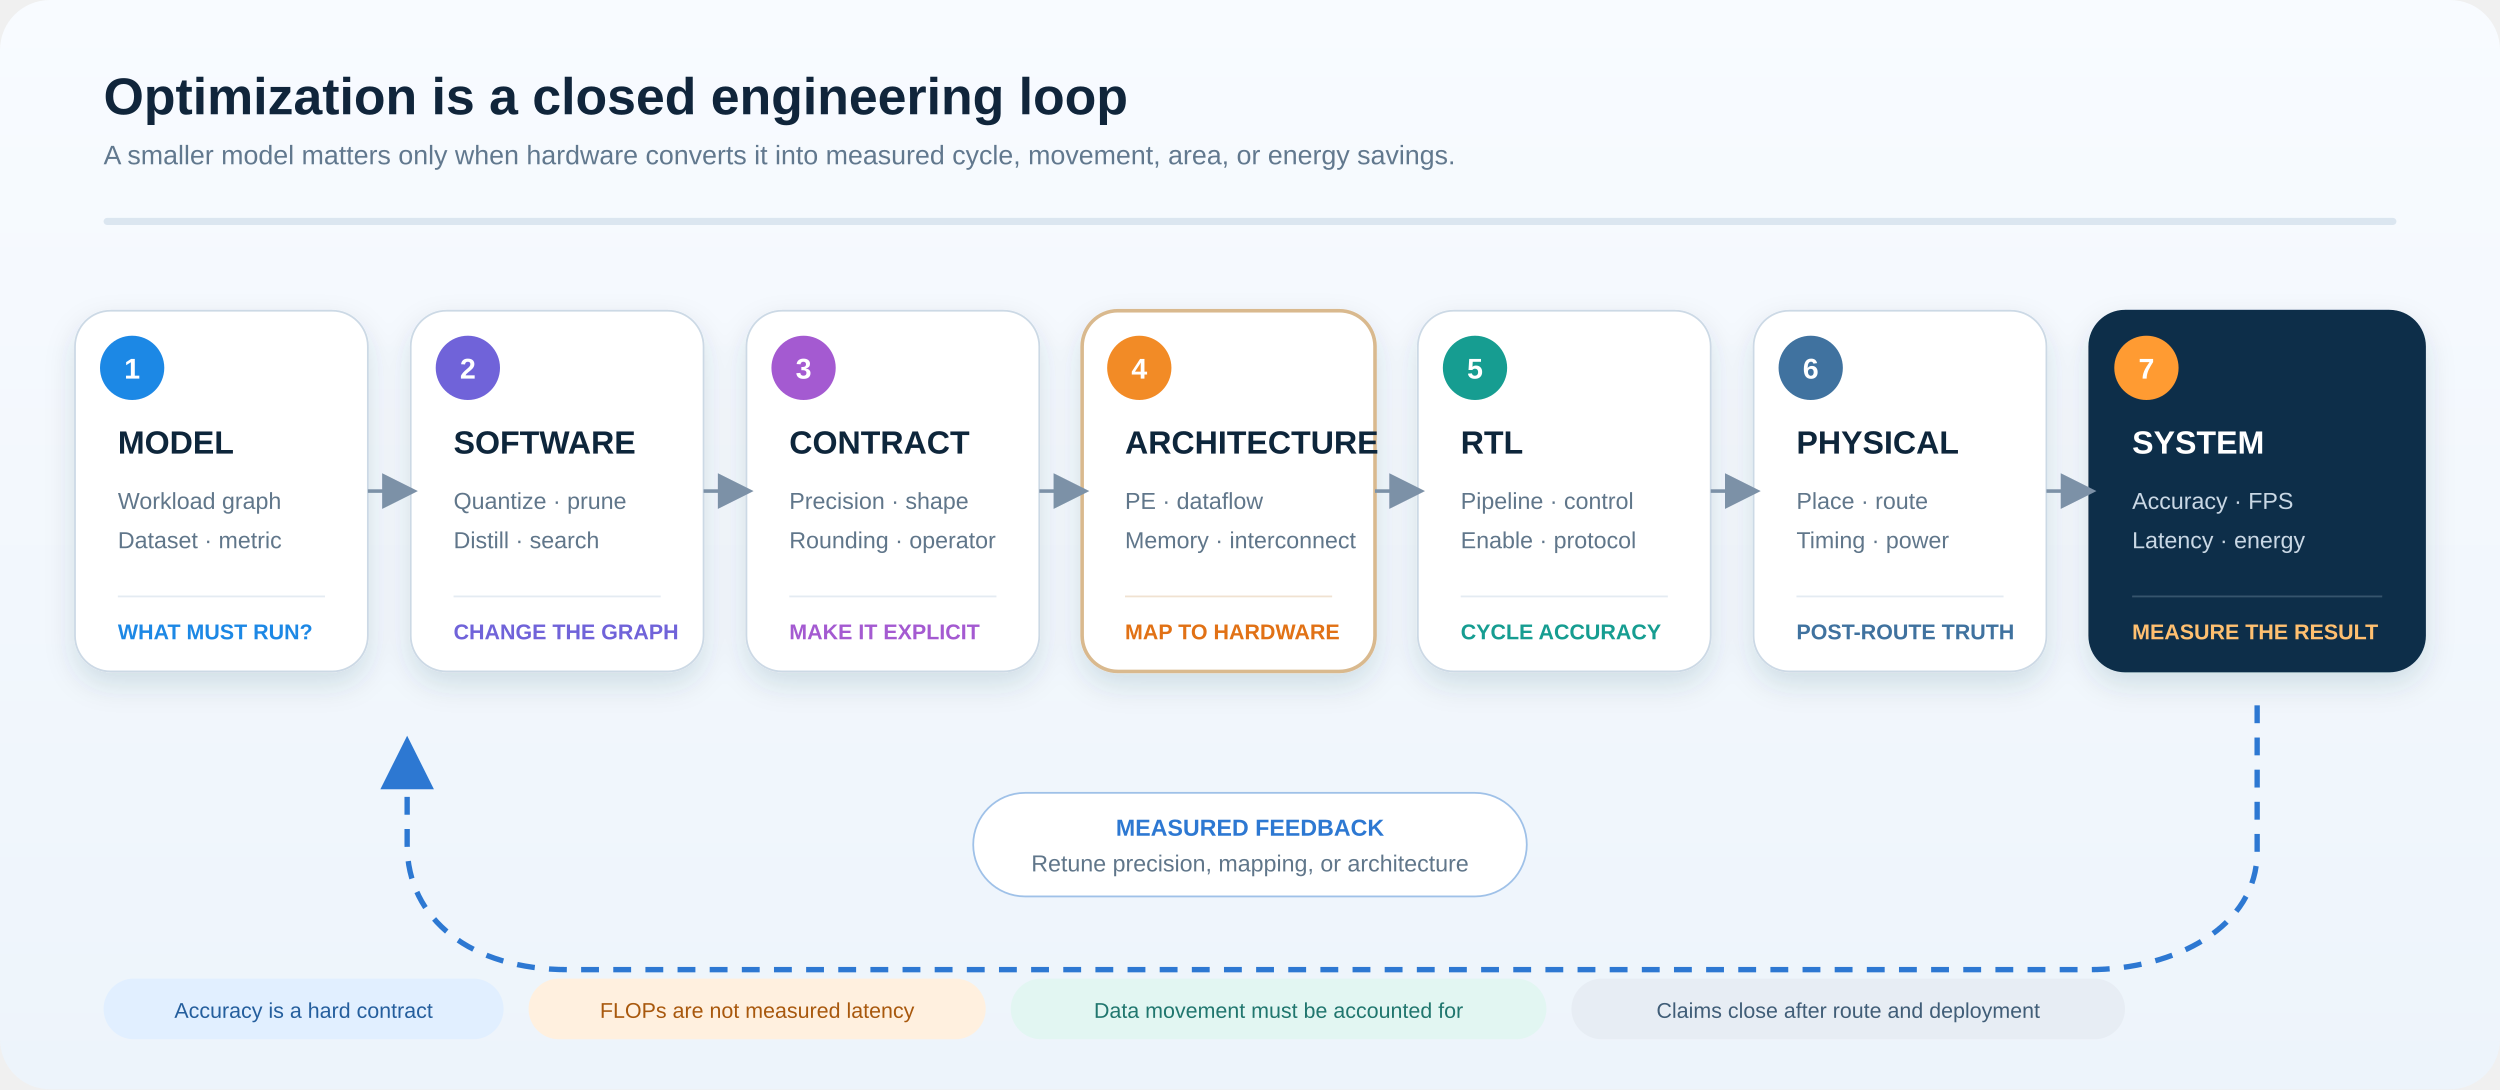
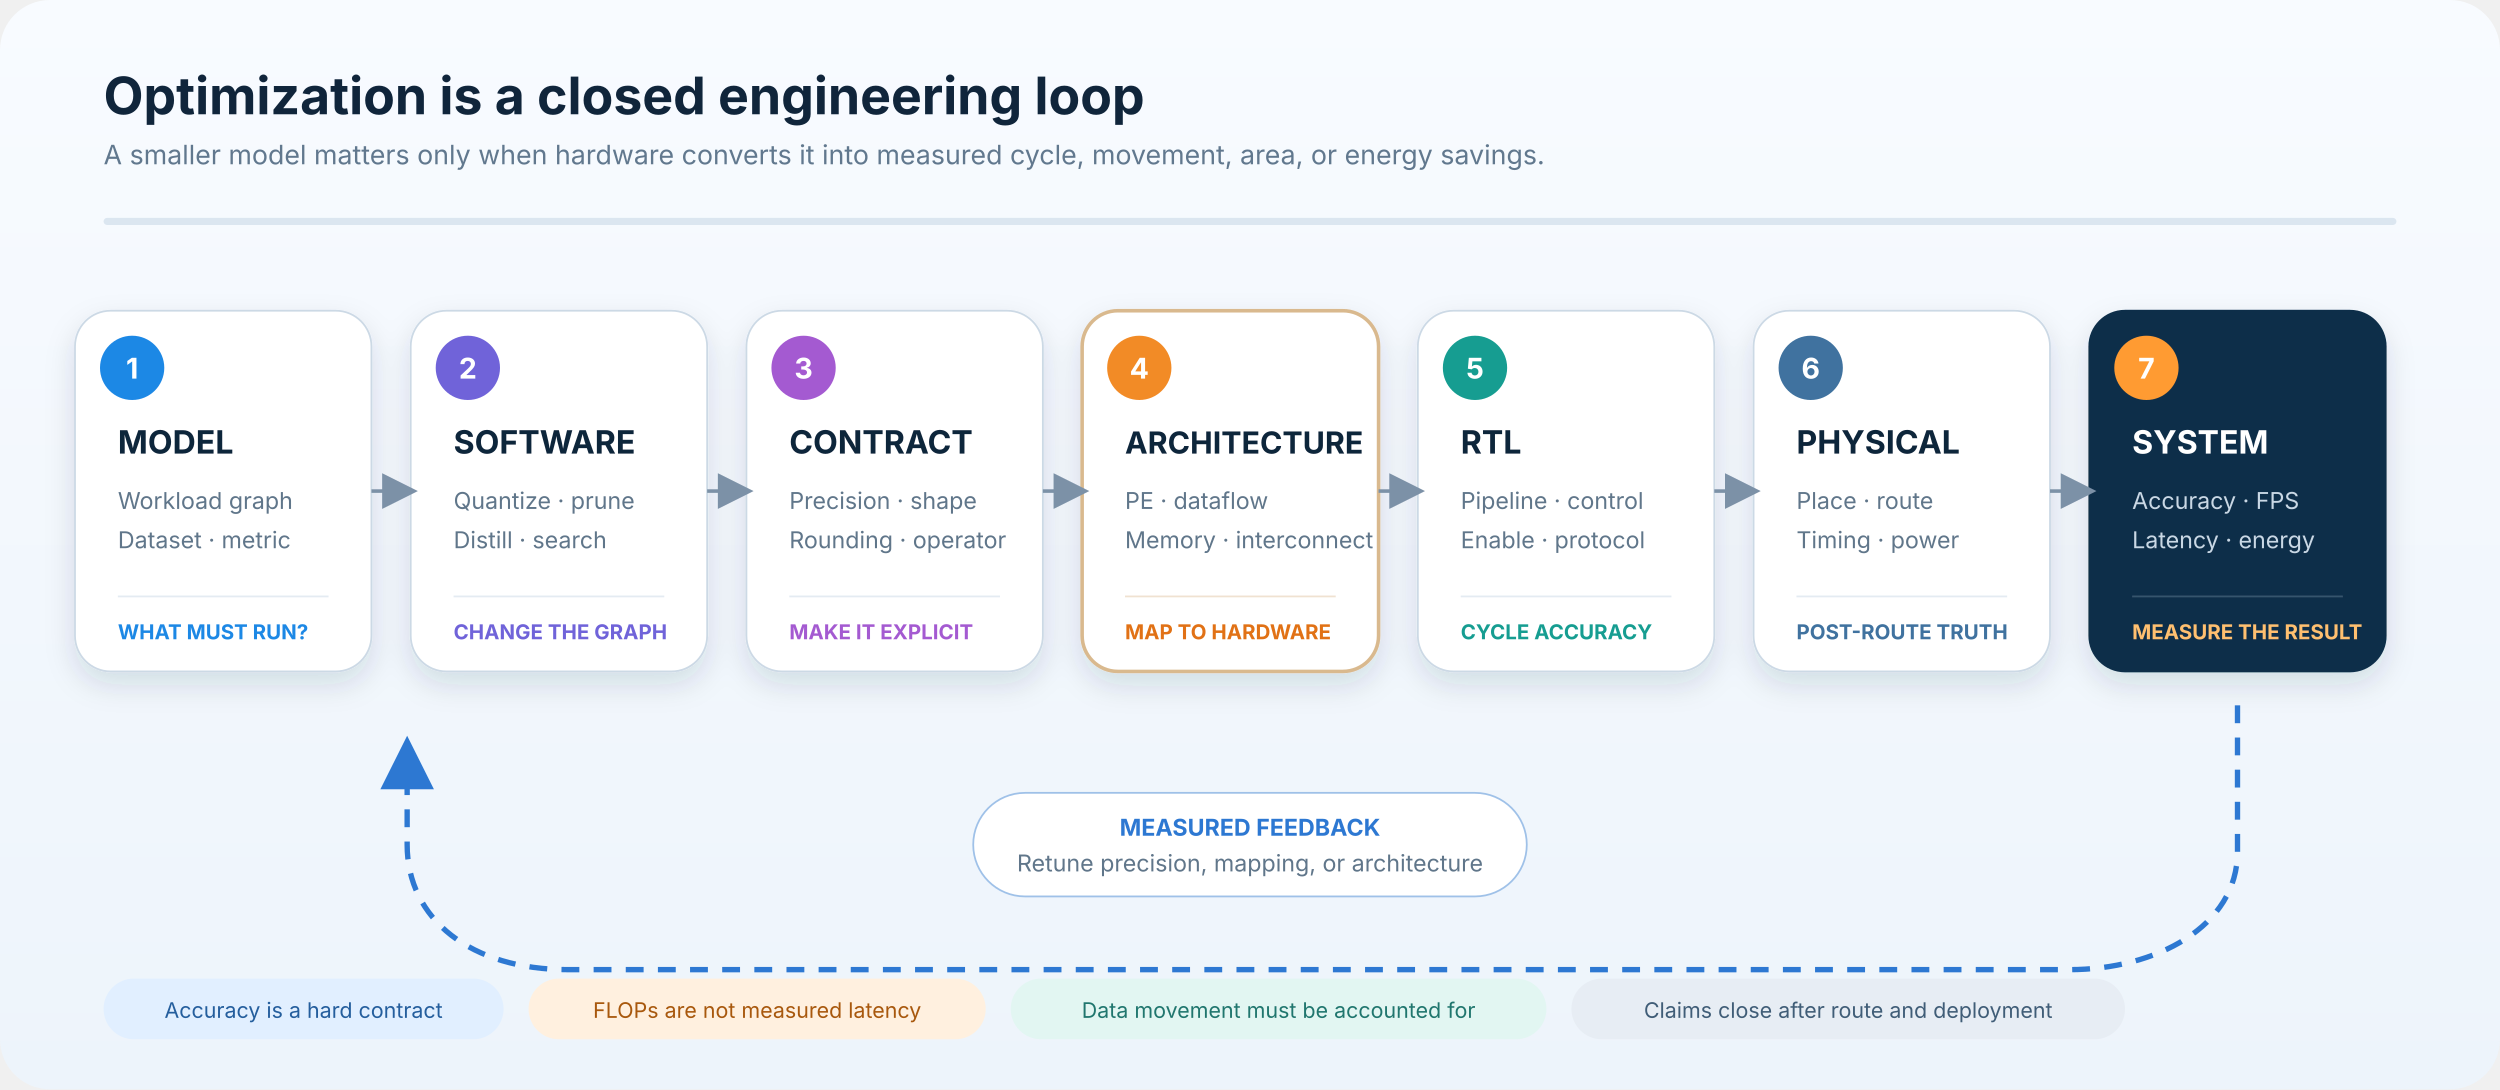
<svg xmlns="http://www.w3.org/2000/svg" width="1400" height="610" viewBox="0 0 1400 610" role="img" aria-labelledby="title desc">
  <defs>
    <linearGradient id="bg" x1="0" y1="0" x2="0" y2="1">
      <stop stop-color="#f8fbff" />
      <stop offset="1" stop-color="#edf4fb" />
    </linearGradient>
    <filter id="s" x="-20%" y="-30%" width="140%" height="170%">
-       <feDropShadow dx="0" dy="7" stdDeviation="8" flood-color="#1d3954" flood-opacity=".14" />
+       <feDropShadow dx="0" dy="7" stdDeviation="8" flood-color="#1d3954" flood-opacity=".13" />
    </filter>
    <marker id="a" markerWidth="10" markerHeight="10" refX="8" refY="5" orient="auto">
      <path d="M0 0L10 5L0 10Z" fill="#7c91a7" />
    </marker>
    <marker id="ab" markerWidth="10" markerHeight="10" refX="8" refY="5" orient="auto">
      <path d="M0 0L10 5L0 10Z" fill="#2d78d2" />
    </marker>
+     <style>.f{font-family:Inter,"Segoe UI",Arial,sans-serif}</style>
  </defs>
  <rect width="1400" height="610" rx="28" fill="url(#bg)" />
-   <text x="58" y="64" fill="#10253b" font-family="Arial, sans-serif" font-size="29" font-weight="700">Optimization is a closed engineering loop</text>
-   <text x="58" y="92" fill="#61788e" font-family="Arial, sans-serif" font-size="15">A smaller model matters only when hardware converts it into measured cycle, movement, area, or energy savings.</text>
+   <text class="f" x="58" y="64" fill="#10253b" font-size="29" font-weight="700">Optimization is a closed engineering loop</text>
+   <text class="f" x="58" y="92" fill="#61788e" font-size="15">A smaller model matters only when hardware converts it into measured cycle, movement, area, or energy savings.</text>
  <rect x="58" y="122" width="1284" height="4" rx="2" fill="#dbe6f0" />
-   <g font-family="Arial, sans-serif" filter="url(#s)">
+   <g class="f" filter="url(#s)">
    <g transform="translate(42 174)">
-       <rect width="164" height="202" rx="20" fill="#fff" stroke="#ccd9e5" />
+       <rect width="166" height="202" rx="20" fill="#fff" stroke="#ccd9e5" />
      <circle cx="32" cy="32" r="18" fill="#1e88e5" />
      <text x="32" y="38" text-anchor="middle" fill="#fff" font-size="16" font-weight="700">1</text>
      <text x="24" y="80" fill="#10253b" font-size="18" font-weight="700">MODEL</text>
      <text x="24" y="111" fill="#60768a" font-size="13">Workload graph</text>
      <text x="24" y="133" fill="#60768a" font-size="13">Dataset · metric</text>
-       <path d="M24 160h116" stroke="#e4ebf2" />
-       <text x="24" y="184" fill="#1e88e5" font-size="12" font-weight="700">WHAT MUST RUN?</text>
+       <path d="M24 160h118" stroke="#e4ebf2" />
+       <text x="24" y="184" fill="#1e88e5" font-size="11.5" font-weight="700">WHAT MUST RUN?</text>
    </g>
    <g transform="translate(230 174)">
-       <rect width="164" height="202" rx="20" fill="#fff" stroke="#ccd9e5" />
+       <rect width="166" height="202" rx="20" fill="#fff" stroke="#ccd9e5" />
      <circle cx="32" cy="32" r="18" fill="#6f63d9" />
      <text x="32" y="38" text-anchor="middle" fill="#fff" font-size="16" font-weight="700">2</text>
      <text x="24" y="80" fill="#10253b" font-size="18" font-weight="700">SOFTWARE</text>
      <text x="24" y="111" fill="#60768a" font-size="13">Quantize · prune</text>
      <text x="24" y="133" fill="#60768a" font-size="13">Distill · search</text>
-       <path d="M24 160h116" stroke="#e4ebf2" />
-       <text x="24" y="184" fill="#6f63d9" font-size="12" font-weight="700">CHANGE THE GRAPH</text>
+       <path d="M24 160h118" stroke="#e4ebf2" />
+       <text x="24" y="184" fill="#6f63d9" font-size="11.5" font-weight="700">CHANGE THE GRAPH</text>
    </g>
    <g transform="translate(418 174)">
-       <rect width="164" height="202" rx="20" fill="#fff" stroke="#ccd9e5" />
+       <rect width="166" height="202" rx="20" fill="#fff" stroke="#ccd9e5" />
      <circle cx="32" cy="32" r="18" fill="#a45ad1" />
      <text x="32" y="38" text-anchor="middle" fill="#fff" font-size="16" font-weight="700">3</text>
      <text x="24" y="80" fill="#10253b" font-size="18" font-weight="700">CONTRACT</text>
      <text x="24" y="111" fill="#60768a" font-size="13">Precision · shape</text>
      <text x="24" y="133" fill="#60768a" font-size="13">Rounding · operator</text>
-       <path d="M24 160h116" stroke="#e4ebf2" />
-       <text x="24" y="184" fill="#a45ad1" font-size="12" font-weight="700">MAKE IT EXPLICIT</text>
+       <path d="M24 160h118" stroke="#e4ebf2" />
+       <text x="24" y="184" fill="#a45ad1" font-size="11.5" font-weight="700">MAKE IT EXPLICIT</text>
    </g>
    <g transform="translate(606 174)">
-       <rect width="164" height="202" rx="20" fill="#fff" stroke="#d9b98e" stroke-width="2" />
+       <rect width="166" height="202" rx="20" fill="#fff" stroke="#d9b98e" stroke-width="2" />
      <circle cx="32" cy="32" r="18" fill="#f28b27" />
      <text x="32" y="38" text-anchor="middle" fill="#fff" font-size="16" font-weight="700">4</text>
-       <text x="24" y="80" fill="#10253b" font-size="18" font-weight="700">ARCHITECTURE</text>
+       <text x="24" y="80" fill="#10253b" font-size="17" font-weight="700">ARCHITECTURE</text>
      <text x="24" y="111" fill="#60768a" font-size="13">PE · dataflow</text>
      <text x="24" y="133" fill="#60768a" font-size="13">Memory · interconnect</text>
-       <path d="M24 160h116" stroke="#f0e2d1" />
-       <text x="24" y="184" fill="#e17112" font-size="12" font-weight="700">MAP TO HARDWARE</text>
+       <path d="M24 160h118" stroke="#f0e2d1" />
+       <text x="24" y="184" fill="#e17112" font-size="11.5" font-weight="700">MAP TO HARDWARE</text>
    </g>
    <g transform="translate(794 174)">
-       <rect width="164" height="202" rx="20" fill="#fff" stroke="#ccd9e5" />
+       <rect width="166" height="202" rx="20" fill="#fff" stroke="#ccd9e5" />
      <circle cx="32" cy="32" r="18" fill="#159d91" />
      <text x="32" y="38" text-anchor="middle" fill="#fff" font-size="16" font-weight="700">5</text>
      <text x="24" y="80" fill="#10253b" font-size="18" font-weight="700">RTL</text>
      <text x="24" y="111" fill="#60768a" font-size="13">Pipeline · control</text>
      <text x="24" y="133" fill="#60768a" font-size="13">Enable · protocol</text>
-       <path d="M24 160h116" stroke="#e4ebf2" />
-       <text x="24" y="184" fill="#159d91" font-size="12" font-weight="700">CYCLE ACCURACY</text>
+       <path d="M24 160h118" stroke="#e4ebf2" />
+       <text x="24" y="184" fill="#159d91" font-size="11.5" font-weight="700">CYCLE ACCURACY</text>
    </g>
    <g transform="translate(982 174)">
-       <rect width="164" height="202" rx="20" fill="#fff" stroke="#ccd9e5" />
+       <rect width="166" height="202" rx="20" fill="#fff" stroke="#ccd9e5" />
      <circle cx="32" cy="32" r="18" fill="#3f729f" />
      <text x="32" y="38" text-anchor="middle" fill="#fff" font-size="16" font-weight="700">6</text>
      <text x="24" y="80" fill="#10253b" font-size="18" font-weight="700">PHYSICAL</text>
      <text x="24" y="111" fill="#60768a" font-size="13">Place · route</text>
      <text x="24" y="133" fill="#60768a" font-size="13">Timing · power</text>
-       <path d="M24 160h116" stroke="#e4ebf2" />
-       <text x="24" y="184" fill="#3f729f" font-size="12" font-weight="700">POST-ROUTE TRUTH</text>
+       <path d="M24 160h118" stroke="#e4ebf2" />
+       <text x="24" y="184" fill="#3f729f" font-size="11.5" font-weight="700">POST-ROUTE TRUTH</text>
    </g>
    <g transform="translate(1170 174)">
-       <rect width="188" height="202" rx="20" fill="#102f4a" stroke="#102f4a" />
+       <rect width="166" height="202" rx="20" fill="#102f4a" stroke="#102f4a" />
      <circle cx="32" cy="32" r="18" fill="#ff9b31" />
      <text x="32" y="38" text-anchor="middle" fill="#fff" font-size="16" font-weight="700">7</text>
      <text x="24" y="80" fill="#fff" font-size="18" font-weight="700">SYSTEM</text>
      <text x="24" y="111" fill="#c9d8e5" font-size="13">Accuracy · FPS</text>
      <text x="24" y="133" fill="#c9d8e5" font-size="13">Latency · energy</text>
-       <path d="M24 160h140" stroke="#36546d" />
-       <text x="24" y="184" fill="#ffc06f" font-size="12" font-weight="700">MEASURE THE RESULT</text>
+       <path d="M24 160h118" stroke="#36546d" />
+       <text x="24" y="184" fill="#ffc06f" font-size="11.5" font-weight="700">MEASURE THE RESULT</text>
    </g>
  </g>
  <g stroke="#7c91a7" stroke-width="2" marker-end="url(#a)">
-     <path d="M206 275h24" />
-     <path d="M394 275h24" />
-     <path d="M582 275h24" />
-     <path d="M770 275h24" />
-     <path d="M958 275h24" />
-     <path d="M1146 275h24" />
+     <path d="M208 275h22" />
+     <path d="M396 275h22" />
+     <path d="M584 275h22" />
+     <path d="M772 275h22" />
+     <path d="M960 275h22" />
+     <path d="M1148 275h22" />
  </g>
-   <path d="M1264 395v82c0 42-46 66-94 66H318c-54 0-90-28-90-70v-55" fill="none" stroke="#2d78d2" stroke-width="3" stroke-dasharray="10 8" marker-end="url(#ab)" />
+   <path d="M1253 395v82c0 42-46 66-94 66H318c-54 0-90-28-90-70v-55" fill="none" stroke="#2d78d2" stroke-width="3" stroke-dasharray="10 8" marker-end="url(#ab)" />
  <rect x="545" y="444" width="310" height="58" rx="29" fill="#fff" stroke="#9fc1e8" />
-   <text x="700" y="468" text-anchor="middle" fill="#2d78d2" font-family="Arial, sans-serif" font-size="13" font-weight="700">MEASURED FEEDBACK</text>
-   <text x="700" y="488" text-anchor="middle" fill="#60768a" font-family="Arial, sans-serif" font-size="13">Retune precision, mapping, or architecture</text>
-   <g font-family="Arial, sans-serif" font-size="12">
+   <text class="f" x="700" y="468" text-anchor="middle" fill="#2d78d2" font-size="13" font-weight="700">MEASURED FEEDBACK</text>
+   <text class="f" x="700" y="488" text-anchor="middle" fill="#60768a" font-size="13">Retune precision, mapping, or architecture</text>
+   <g class="f" font-size="12">
    <rect x="58" y="548" width="224" height="34" rx="17" fill="#e1efff" />
    <text x="170" y="570" text-anchor="middle" fill="#245e9d">Accuracy is a hard contract</text>
    <rect x="296" y="548" width="256" height="34" rx="17" fill="#fff0df" />
    <text x="424" y="570" text-anchor="middle" fill="#a8580d">FLOPs are not measured latency</text>
    <rect x="566" y="548" width="300" height="34" rx="17" fill="#e2f6f2" />
    <text x="716" y="570" text-anchor="middle" fill="#20766e">Data movement must be accounted for</text>
    <rect x="880" y="548" width="310" height="34" rx="17" fill="#e7edf4" />
    <text x="1035" y="570" text-anchor="middle" fill="#405d77">Claims close after route and deployment</text>
  </g>
</svg>
